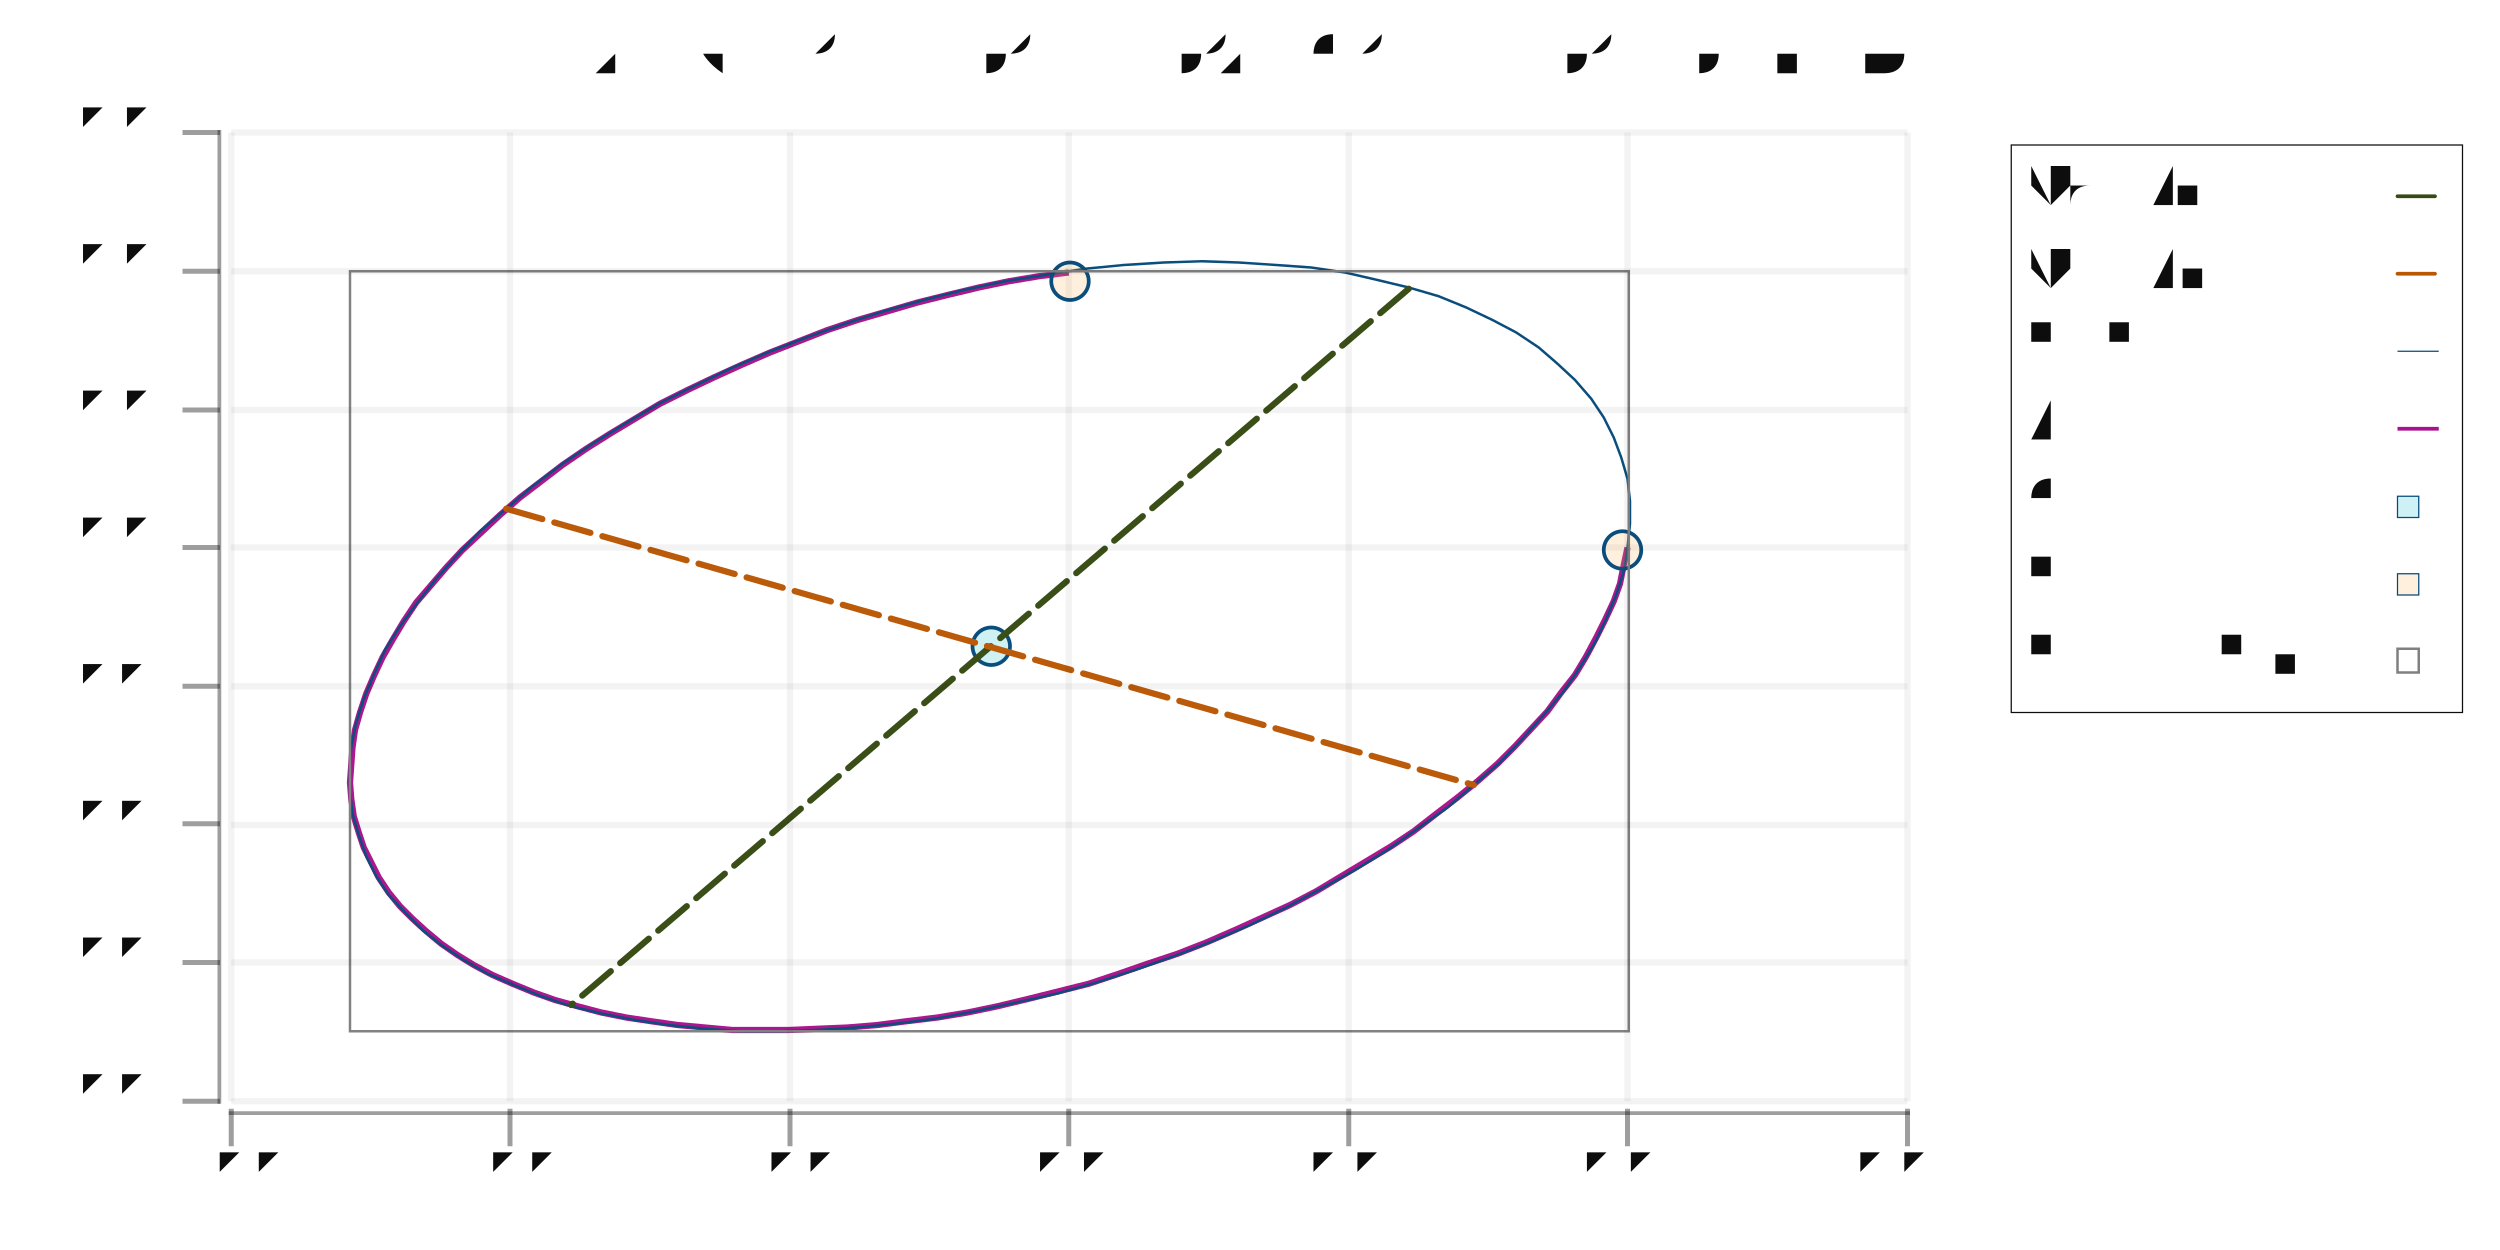
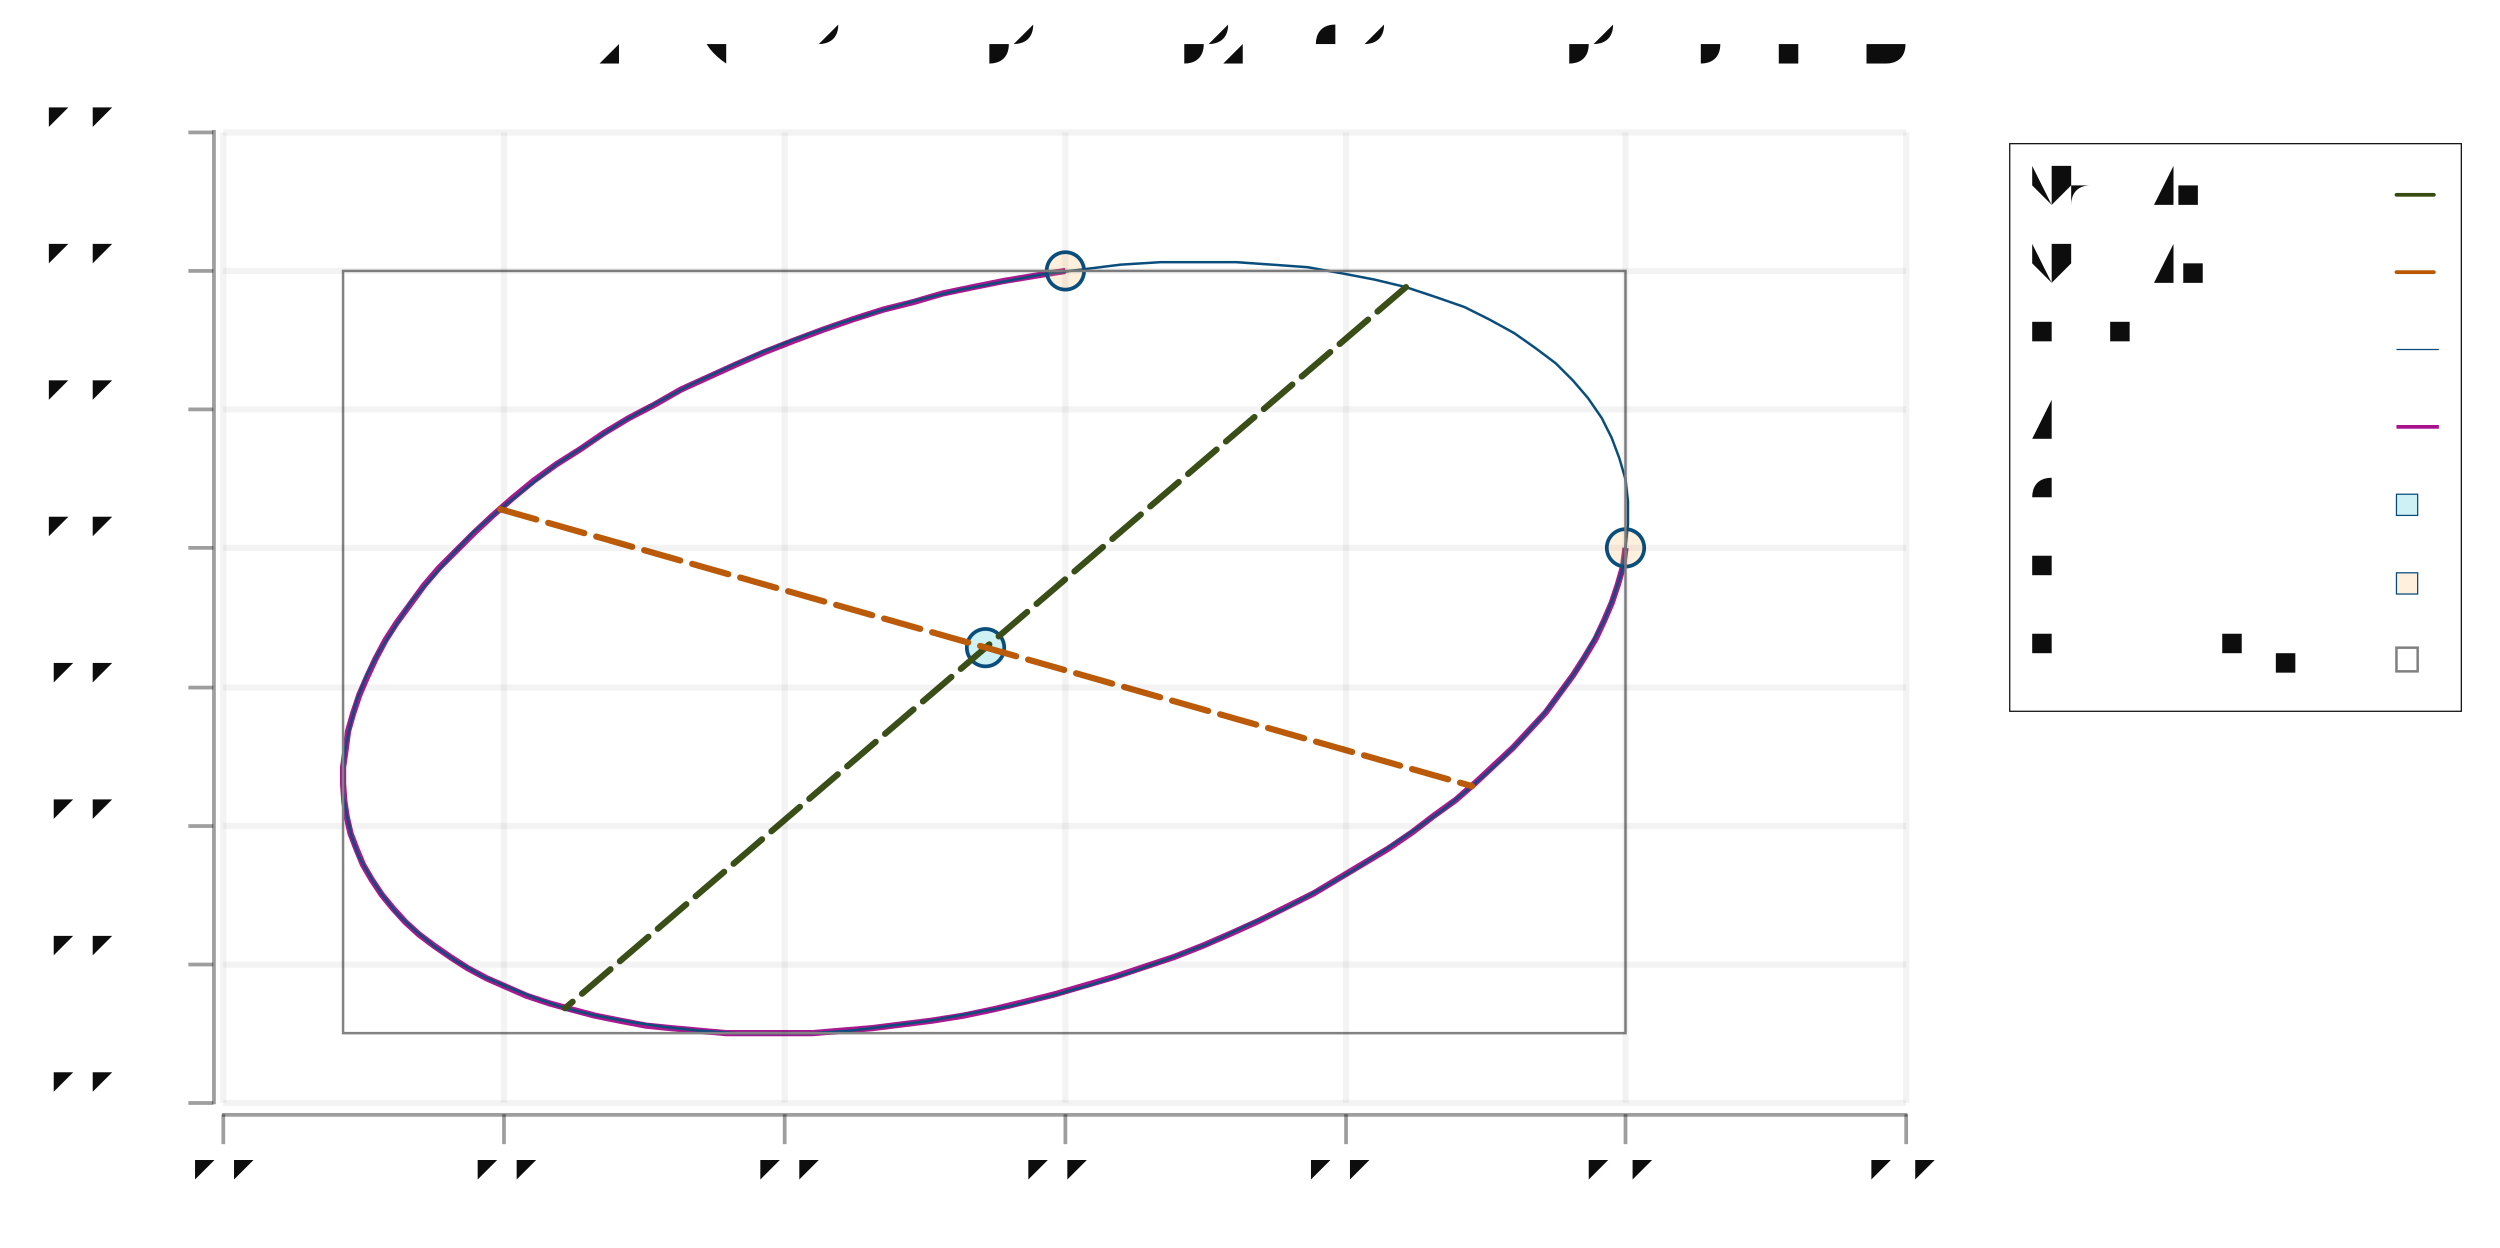
- <svg xmlns="http://www.w3.org/2000/svg" width="600" height="300" viewBox="-1.0 -0.5 2.0 1.0">
+ <svg xmlns="http://www.w3.org/2000/svg" width="601" height="300" viewBox="-1.004 -0.5 2.004 1.0">
  <style>svg {
  color-scheme: light dark;
}
{
  .canvas g, .title g, .axisbar g, .ticktext g, .tickglyph g, .ticklines g, .legendContent g text {
    fill: rgb(5%, 5%, 5%);
  }
  .ticklines g, .tickglyph g, .legendBorder g {
    stroke: rgb(5%, 5%, 5%);
  }
  .legendBorder g {
    fill: rgb(94%, 94%, 94%);
  }
}
@media (prefers-color-scheme:dark) {
  .canvas g, .title g, .axisbar g, .ticktext g, .tickglyph g, .ticklines g, .legendContent g text {
    fill: rgb(94%, 94%, 94%);
  }
  .ticklines g, .tickglyph g, .legendBorder g {
    stroke: rgb(94%, 94%, 94%);
  }
  .legendBorder g {
    fill: rgb(5%, 5%, 5%);
  }
}
svg { font-family: system-ui,-apple-system,"Segoe UI",Roboto,"Helvetica Neue",Arial,"Noto Sans","Liberation Sans",sans-serif,"Apple Color Emoji","Segoe UI Emoji","Segoe UI Symbol","Noto Color Emoji";
}

ticktext { font-family: SFMono-Regular,Menlo,Monaco,Consolas,"Liberation Mono","Courier New",monospace;
}

</style>
  <g class="chart">
    <g class="ellipse">
      <g stroke-width="0.005" stroke="rgb(66%, 7%, 55%)" stroke-opacity="1.0" fill="none">
-         <polyline points="0.302,-0.062 0.299,-0.048 0.296,-0.033 0.291,-0.019 0.284,-0.004 0.277,0.01 0.269,0.025 0.26,0.04 0.249,0.054 0.238,0.069 0.225,0.083 0.212,0.097 0.198,0.111 0.182,0.125 0.166,0.138 0.149,0.151 0.131,0.165 0.113,0.177 0.093,0.189 0.073,0.201 0.053,0.213 0.032,0.224 0.01,0.234 -0.012,0.244 -0.035,0.254 -0.058,0.263 -0.082,0.271 -0.105,0.279 -0.129,0.287 -0.153,0.293 -0.177,0.299 -0.202,0.305 -0.226,0.31 -0.25,0.314 -0.275,0.317 -0.298,0.32 -0.322,0.322 -0.346,0.323 -0.369,0.324 -0.392,0.324 -0.414,0.324 -0.436,0.322 -0.458,0.32 -0.479,0.317 -0.499,0.314 -0.519,0.31 -0.538,0.305 -0.556,0.3 -0.573,0.294 -0.59,0.287 -0.606,0.28 -0.621,0.272 -0.634,0.264 -0.647,0.255 -0.659,0.245 -0.67,0.235 -0.68,0.225 -0.689,0.214 -0.697,0.202 -0.703,0.19 -0.709,0.178 -0.713,0.166 -0.717,0.153 -0.719,0.139 -0.72,0.126 -0.719,0.112 -0.718,0.098 -0.716,0.084 -0.712,0.07 -0.707,0.055 -0.701,0.041 -0.694,0.026 -0.686,0.012 -0.677,-0.003 -0.667,-0.018 -0.655,-0.032 -0.643,-0.046 -0.63,-0.06 -0.615,-0.074 -0.6,-0.088 -0.584,-0.102 -0.567,-0.115 -0.55,-0.128 -0.531,-0.141 -0.512,-0.153 -0.492,-0.165 -0.472,-0.177 -0.45,-0.188 -0.429,-0.198 -0.407,-0.208 -0.384,-0.218 -0.361,-0.227 -0.338,-0.236 -0.314,-0.244 -0.29,-0.251 -0.266,-0.258 -0.242,-0.264 -0.217,-0.27 -0.193,-0.275 -0.169,-0.279 -0.145,-0.282" />
+         <polyline points="0.299,-0.061 0.297,-0.046 0.293,-0.032 0.288,-0.017 0.282,-0.003 0.275,0.012 0.266,0.027 0.257,0.041 0.246,0.056 0.235,0.071 0.222,0.085 0.209,0.099 0.194,0.113 0.179,0.127 0.163,0.141 0.145,0.154 0.128,0.167 0.109,0.18 0.089,0.192 0.069,0.204 0.049,0.216 0.027,0.227 0.005,0.238 -0.017,0.248 -0.04,0.258 -0.063,0.267 -0.087,0.275 -0.111,0.283 -0.135,0.29 -0.159,0.297 -0.183,0.303 -0.208,0.309 -0.232,0.314 -0.257,0.318 -0.281,0.321 -0.305,0.324 -0.329,0.326 -0.353,0.328 -0.376,0.328 -0.399,0.328 -0.422,0.328 -0.444,0.326 -0.466,0.324 -0.486,0.322 -0.507,0.318 -0.527,0.314 -0.546,0.309 -0.564,0.304 -0.582,0.298 -0.598,0.291 -0.614,0.284 -0.629,0.276 -0.643,0.267 -0.656,0.258 -0.668,0.249 -0.679,0.239 -0.689,0.228 -0.698,0.217 -0.706,0.205 -0.713,0.193 -0.718,0.181 -0.723,0.168 -0.726,0.155 -0.728,0.142 -0.729,0.128 -0.729,0.115 -0.727,0.101 -0.725,0.086 -0.721,0.072 -0.716,0.057 -0.71,0.043 -0.703,0.028 -0.695,0.013 -0.686,-0.001 -0.675,-0.016 -0.664,-0.031 -0.652,-0.045 -0.638,-0.059 -0.624,-0.073 -0.609,-0.087 -0.593,-0.101 -0.576,-0.115 -0.558,-0.128 -0.539,-0.14 -0.52,-0.153 -0.5,-0.165 -0.479,-0.176 -0.458,-0.188 -0.436,-0.198 -0.414,-0.208 -0.391,-0.218 -0.368,-0.227 -0.344,-0.236 -0.321,-0.244 -0.296,-0.252 -0.272,-0.258 -0.248,-0.265 -0.224,-0.27 -0.199,-0.275 -0.175,-0.279 -0.15,-0.283" />
      </g>
      <g stroke-width="0.002" stroke="rgb(2%, 29%, 48%)" stroke-opacity="1.0" fill="none">
-         <polyline points="0.127,-0.27 0.102,-0.276 0.076,-0.282 0.049,-0.286 0.021,-0.288 -0.009,-0.29 -0.039,-0.291 -0.069,-0.29 -0.101,-0.288 -0.132,-0.285 -0.164,-0.28 -0.196,-0.275 -0.229,-0.268 -0.261,-0.26 -0.293,-0.251 -0.324,-0.241 -0.355,-0.23 -0.386,-0.218 -0.416,-0.205 -0.445,-0.191 -0.473,-0.177 -0.5,-0.161 -0.526,-0.145 -0.55,-0.129 -0.574,-0.111 -0.595,-0.093 -0.616,-0.075 -0.634,-0.056 -0.651,-0.037 -0.666,-0.018 -0.68,0.001 -0.692,0.02 -0.701,0.04 -0.709,0.059 -0.715,0.078 -0.719,0.097 -0.72,0.115 -0.72,0.133 -0.718,0.151 -0.713,0.168 -0.707,0.185 -0.699,0.201 -0.689,0.216 -0.676,0.23 -0.662,0.244 -0.647,0.256 -0.629,0.268 -0.61,0.279 -0.589,0.288 -0.567,0.297 -0.543,0.305 -0.518,0.311 -0.492,0.316 -0.465,0.32 -0.436,0.323 -0.407,0.325 -0.377,0.325 -0.347,0.324 -0.315,0.322 -0.284,0.319 -0.252,0.315 -0.22,0.309 -0.187,0.302 -0.155,0.295 -0.123,0.286 -0.092,0.276 -0.061,0.265 -0.03,0.253 -0,0.24 0.029,0.226 0.057,0.211 0.084,0.196 0.11,0.18 0.134,0.163 0.158,0.146 0.179,0.128 0.2,0.11 0.218,0.091 0.235,0.072 0.251,0.053 0.264,0.034 0.276,0.014 0.285,-0.005 0.293,-0.024 0.299,-0.043 0.302,-0.062 0.304,-0.081 0.304,-0.099 0.302,-0.117 0.297,-0.134 0.291,-0.15 0.283,-0.166 0.273,-0.181 0.26,-0.196 0.246,-0.209 0.231,-0.222 0.213,-0.234 0.194,-0.244 0.173,-0.254 0.151,-0.263 0.127,-0.27" />
+         <polyline points="0.123,-0.27 0.098,-0.276 0.072,-0.281 0.044,-0.286 0.016,-0.288 -0.013,-0.29 -0.044,-0.29 -0.074,-0.29 -0.106,-0.288 -0.138,-0.284 -0.17,-0.28 -0.202,-0.274 -0.234,-0.268 -0.267,-0.26 -0.299,-0.251 -0.331,-0.241 -0.362,-0.23 -0.393,-0.218 -0.422,-0.205 -0.452,-0.191 -0.48,-0.176 -0.507,-0.161 -0.533,-0.144 -0.558,-0.128 -0.581,-0.11 -0.603,-0.092 -0.624,-0.074 -0.642,-0.055 -0.659,-0.036 -0.675,-0.017 -0.688,0.003 -0.7,0.022 -0.71,0.041 -0.718,0.061 -0.723,0.08 -0.727,0.099 -0.729,0.117 -0.729,0.136 -0.726,0.153 -0.722,0.171 -0.716,0.187 -0.707,0.203 -0.697,0.218 -0.685,0.233 -0.671,0.246 -0.655,0.259 -0.637,0.271 -0.618,0.282 -0.597,0.291 -0.575,0.3 -0.551,0.308 -0.526,0.314 -0.499,0.319 -0.472,0.323 -0.444,0.326 -0.414,0.328 -0.384,0.328 -0.353,0.328 -0.322,0.326 -0.29,0.322 -0.258,0.318 -0.225,0.312 -0.193,0.306 -0.161,0.298 -0.129,0.289 -0.097,0.279 -0.066,0.268 -0.035,0.256 -0.005,0.242 0.024,0.229 0.052,0.214 0.08,0.198 0.105,0.182 0.13,0.165 0.154,0.148 0.176,0.13 0.196,0.112 0.215,0.093 0.232,0.074 0.247,0.055 0.261,0.035 0.272,0.016 0.282,-0.003 0.29,-0.023 0.296,-0.042 0.299,-0.061 0.301,-0.08 0.301,-0.098 0.299,-0.116 0.294,-0.133 0.288,-0.149 0.28,-0.165 0.269,-0.181 0.257,-0.195 0.243,-0.209 0.227,-0.221 0.21,-0.233 0.19,-0.244 0.17,-0.254 0.147,-0.262 0.123,-0.27" />
      </g>
      <g stroke-width="0.003" stroke="rgb(2%, 29%, 48%)" stroke-opacity="1.0" fill="rgb(2%, 73%, 80%)" fill-opacity="0.2">
-         <circle cx="-0.207" cy="0.017" r="0.015" />
+         <circle cx="-0.214" cy="0.019" r="0.015" />
      </g>
      <g stroke-width="0.003" stroke="rgb(2%, 29%, 48%)" stroke-opacity="1.0" fill="rgb(100%, 71%, 35%)" fill-opacity="0.2">
-         <circle cx="0.298" cy="-0.06" r="0.015" />
-         <circle cx="-0.144" cy="-0.275" r="0.015" />
+         <circle cx="0.299" cy="-0.061" r="0.015" />
+         <circle cx="-0.15" cy="-0.283" r="0.015" />
      </g>
      <g stroke-width="0.002" stroke="rgb(50%, 50%, 50%)" stroke-opacity="1.0" fill="rgb(53%, 51%, 28%)" fill-opacity="0.00">
-         <rect width="1.023" height="0.608" x="-0.72" y="-0.283" />
+         <rect width="1.028" height="0.611" x="-0.729" y="-0.283" />
      </g>
      <g stroke-width="0.005" stroke="rgb(21%, 29%, 7%)" stroke-opacity="1.0" fill="none" stroke-linecap="round" stroke-dasharray="0.03 0.01">
-         <polyline points="0.127,-0.269 -0.543,0.304" />
+         <polyline points="0.123,-0.27 -0.551,0.308" />
      </g>
      <g stroke-width="0.005" stroke="rgb(73%, 34%, 1%)" stroke-opacity="1.0" fill="none" stroke-linecap="round" stroke-dasharray="0.03 0.01">
-         <polyline points="-0.595,-0.093 0.179,0.128" />
+         <polyline points="-0.603,-0.092 0.176,0.13" />
      </g>
    </g>
    <g class="datapadding" />
  </g>
  <g class="hud">
    <g class="frame">
      <g stroke-width="0" stroke="rgb(0%, 0%, 0%)" stroke-opacity="0" fill="rgb(100%, 100%, 100%)" fill-opacity="0.02">
-         <rect width="1.343" height="0.776" x="-0.816" y="-0.394" />
+         <rect width="1.349" height="0.778" x="-0.825" y="-0.394" />
      </g>
    </g>
    <g class="axis">
      <g class="axisbar">
        <g stroke-width="0" stroke="rgb(0%, 0%, 0%)" stroke-opacity="0" fill="rgb(5%, 5%, 5%)" fill-opacity="0.4">
-           <rect width="0.003" height="0.779" x="-0.826" y="-0.396" />
+           <rect width="0.003" height="0.781" x="-0.834" y="-0.396" />
        </g>
      </g>
      <g class="ticks">
+         <g class="ticklines">
+           <g stroke-width="0.005" stroke="rgb(5%, 5%, 5%)" stroke-opacity="0.05" fill="none">
+             <polyline points="-0.825,0.384 0.524,0.384" />
+             <polyline points="-0.825,0.273 0.524,0.273" />
+             <polyline points="-0.825,0.162 0.524,0.162" />
+             <polyline points="-0.825,0.051 0.524,0.051" />
+             <polyline points="-0.825,-0.061 0.524,-0.061" />
+             <polyline points="-0.825,-0.172 0.524,-0.172" />
+             <polyline points="-0.825,-0.283 0.524,-0.283" />
+             <polyline points="-0.825,-0.394 0.524,-0.394" />
+           </g>
+         </g>
        <g class="tickglyph">
-           <g stroke-width="0.004" stroke="rgb(5%, 5%, 5%)" stroke-opacity="0.4" fill="rgb(5%, 5%, 5%)" fill-opacity="0.4">
-             <polyline points="-0.854,0.381 -0.824,0.381" />
-             <polyline points="-0.854,0.27 -0.824,0.27" />
-             <polyline points="-0.854,0.159 -0.824,0.159" />
-             <polyline points="-0.854,0.049 -0.824,0.049" />
-             <polyline points="-0.854,-0.062 -0.824,-0.062" />
-             <polyline points="-0.854,-0.172 -0.824,-0.172" />
-             <polyline points="-0.854,-0.283 -0.824,-0.283" />
-             <polyline points="-0.854,-0.394 -0.824,-0.394" />
+           <g stroke-width="0.003" stroke="rgb(5%, 5%, 5%)" stroke-opacity="0.4" fill="rgb(5%, 5%, 5%)" fill-opacity="0.4">
+             <polyline points="-0.853,0.384 -0.833,0.384" />
+             <polyline points="-0.853,0.273 -0.833,0.273" />
+             <polyline points="-0.853,0.162 -0.833,0.162" />
+             <polyline points="-0.853,0.051 -0.833,0.051" />
+             <polyline points="-0.853,-0.061 -0.833,-0.061" />
+             <polyline points="-0.853,-0.172 -0.833,-0.172" />
+             <polyline points="-0.853,-0.283 -0.833,-0.283" />
+             <polyline points="-0.853,-0.394 -0.833,-0.394" />
          </g>
        </g>
        <g class="ticktext">
          <g stroke-width="0.0" stroke="none" fill="rgb(5%, 5%, 5%)" fill-opacity="1.0" font-size="0.04" text-anchor="end">
-             <text x="-0.878" y="0.388">-2.0</text>
-             <text x="-0.878" y="0.279">-1.5</text>
-             <text x="-0.878" y="0.169">-1.0</text>
-             <text x="-0.878" y="0.059">-0.5</text>
-             <text x="-0.878" y="-0.051"> 0.0</text>
-             <text x="-0.878" y="-0.16"> 0.5</text>
-             <text x="-0.878" y="-0.27"> 1.0</text>
-             <text x="-0.878" y="-0.38"> 1.5</text>
-           </g>
-         </g>
-         <g class="ticklines">
-           <g stroke-width="0.005" stroke="rgb(5%, 5%, 5%)" stroke-opacity="0.05" fill="none">
-             <polyline points="-0.815,0.381 0.526,0.381" />
-             <polyline points="-0.815,0.27 0.526,0.27" />
-             <polyline points="-0.815,0.16 0.526,0.16" />
-             <polyline points="-0.815,0.049 0.526,0.049" />
-             <polyline points="-0.815,-0.062 0.526,-0.062" />
-             <polyline points="-0.815,-0.172 0.526,-0.172" />
-             <polyline points="-0.815,-0.283 0.526,-0.283" />
-             <polyline points="-0.815,-0.394 0.526,-0.394" />
+             <text x="-0.908" y="0.393">-2.0</text>
+             <text x="-0.908" y="0.281">-1.5</text>
+             <text x="-0.908" y="0.17">-1.0</text>
+             <text x="-0.908" y="0.059">-0.5</text>
+             <text x="-0.908" y="-0.052"> 0.0</text>
+             <text x="-0.908" y="-0.163"> 0.5</text>
+             <text x="-0.908" y="-0.274"> 1.0</text>
+             <text x="-0.908" y="-0.386"> 1.5</text>
          </g>
        </g>
      </g>
    </g>
    <g class="axis">
      <g class="axisbar">
        <g stroke-width="0" stroke="rgb(0%, 0%, 0%)" stroke-opacity="0" fill="rgb(5%, 5%, 5%)" fill-opacity="0.4">
-           <rect width="1.345" height="0.003" x="-0.817" y="0.389" />
+           <rect width="1.351" height="0.003" x="-0.826" y="0.392" />
        </g>
      </g>
      <g class="ticks">
+         <g class="ticklines">
+           <g stroke-width="0.005" stroke="rgb(5%, 5%, 5%)" stroke-opacity="0.05" fill="none">
+             <polyline points="-0.825,0.384 -0.825,-0.394" />
+             <polyline points="-0.6,0.384 -0.6,-0.394" />
+             <polyline points="-0.375,0.384 -0.375,-0.394" />
+             <polyline points="-0.15,0.384 -0.15,-0.394" />
+             <polyline points="0.075,0.384 0.075,-0.394" />
+             <polyline points="0.299,0.384 0.299,-0.394" />
+             <polyline points="0.524,0.384 0.524,-0.394" />
+           </g>
+         </g>
        <g class="tickglyph">
-           <g stroke-width="0.004" stroke="rgb(5%, 5%, 5%)" stroke-opacity="0.4" fill="rgb(5%, 5%, 5%)" fill-opacity="0.4">
-             <polyline points="-0.815,0.417 -0.815,0.387" />
-             <polyline points="-0.592,0.417 -0.592,0.387" />
-             <polyline points="-0.368,0.417 -0.368,0.387" />
-             <polyline points="-0.145,0.417 -0.145,0.387" />
-             <polyline points="0.079,0.417 0.079,0.387" />
-             <polyline points="0.302,0.417 0.302,0.387" />
-             <polyline points="0.526,0.417 0.526,0.387" />
+           <g stroke-width="0.003" stroke="rgb(5%, 5%, 5%)" stroke-opacity="0.4" fill="rgb(5%, 5%, 5%)" fill-opacity="0.4">
+             <polyline points="-0.825,0.417 -0.825,0.393" />
+             <polyline points="-0.6,0.417 -0.6,0.393" />
+             <polyline points="-0.375,0.417 -0.375,0.393" />
+             <polyline points="-0.15,0.417 -0.15,0.393" />
+             <polyline points="0.075,0.417 0.075,0.393" />
+             <polyline points="0.299,0.417 0.299,0.393" />
+             <polyline points="0.524,0.417 0.524,0.393" />
          </g>
        </g>
        <g class="ticktext">
          <g stroke-width="0.0" stroke="none" fill="rgb(5%, 5%, 5%)" fill-opacity="1.0" font-size="0.04" text-anchor="middle">
-             <text x="-0.803" y="0.457">-2.0</text>
-             <text x="-0.583" y="0.457">-1.0</text>
-             <text x="-0.363" y="0.457">-0.5</text>
-             <text x="-0.142" y="0.457"> 0.0</text>
-             <text x="0.078" y="0.457"> 0.5</text>
-             <text x="0.298" y="0.457"> 1.0</text>
-             <text x="0.518" y="0.457"> 2.0</text>
-           </g>
-         </g>
-         <g class="ticklines">
-           <g stroke-width="0.005" stroke="rgb(5%, 5%, 5%)" stroke-opacity="0.05" fill="none">
-             <polyline points="-0.815,0.381 -0.815,-0.394" />
-             <polyline points="-0.592,0.381 -0.592,-0.394" />
-             <polyline points="-0.368,0.381 -0.368,-0.394" />
-             <polyline points="-0.145,0.381 -0.145,-0.394" />
-             <polyline points="0.079,0.381 0.079,-0.394" />
-             <polyline points="0.302,0.381 0.302,-0.394" />
-             <polyline points="0.526,0.381 0.526,-0.394" />
+             <text x="-0.825" y="0.46">-2.0</text>
+             <text x="-0.6" y="0.46">-1.0</text>
+             <text x="-0.375" y="0.46">-0.5</text>
+             <text x="-0.15" y="0.46"> 0.0</text>
+             <text x="0.075" y="0.46"> 0.5</text>
+             <text x="0.299" y="0.46"> 1.0</text>
+             <text x="0.524" y="0.46"> 2.0</text>
          </g>
        </g>
      </g>
    </g>
    <g class="legend">
      <g class="padding" />
      <g class="padding" />
      <g class="frame">
        <g stroke-width="0.001" stroke="rgb(5%, 5%, 5%)" stroke-opacity="1.0" fill="rgb(5%, 5%, 5%)" fill-opacity="0">
-           <rect width="0.361" height="0.454" x="0.609" y="-0.384" />
+           <rect width="0.362" height="0.455" x="0.607" y="-0.385" />
        </g>
      </g>
      <g class="legendContent">
        <g stroke-width="0.0" stroke="none" fill="rgb(5%, 5%, 5%)" fill-opacity="1.0" font-size="0.034" text-anchor="start">
-           <text x="0.626" y="0.039">Bounding Box</text>
+           <text x="0.624" y="0.039">Bounding Box</text>
        </g>
        <g stroke-width="0.002" stroke="rgb(50%, 50%, 50%)" stroke-opacity="1.0" fill="rgb(53%, 51%, 28%)" fill-opacity="0.00">
-           <rect width="0.017" height="0.019" x="0.918" y="0.019" />
-         </g>
-         <g stroke-width="0.0" stroke="none" fill="rgb(5%, 5%, 5%)" fill-opacity="1.0" font-size="0.034" text-anchor="start">
-           <text x="0.626" y="-0.023">Endpoints</text>
+           <rect width="0.017" height="0.019" x="0.917" y="0.019" />
+         </g>
+         <g stroke-width="0.0" stroke="none" fill="rgb(5%, 5%, 5%)" fill-opacity="1.0" font-size="0.034" text-anchor="start">
+           <text x="0.624" y="-0.023">Endpoints</text>
        </g>
        <g stroke-width="0.001" stroke="rgb(2%, 29%, 48%)" stroke-opacity="1.0" fill="rgb(100%, 71%, 35%)" fill-opacity="0.2">
-           <rect width="0.017" height="0.017" x="0.918" y="-0.041" />
-         </g>
-         <g stroke-width="0.0" stroke="none" fill="rgb(5%, 5%, 5%)" fill-opacity="1.0" font-size="0.034" text-anchor="start">
-           <text x="0.626" y="-0.085">Centroid</text>
+           <rect width="0.017" height="0.017" x="0.917" y="-0.041" />
+         </g>
+         <g stroke-width="0.0" stroke="none" fill="rgb(5%, 5%, 5%)" fill-opacity="1.0" font-size="0.034" text-anchor="start">
+           <text x="0.624" y="-0.086">Centroid</text>
        </g>
        <g stroke-width="0.001" stroke="rgb(2%, 29%, 48%)" stroke-opacity="1.0" fill="rgb(2%, 73%, 80%)" fill-opacity="0.2">
-           <rect width="0.017" height="0.017" x="0.918" y="-0.103" />
-         </g>
-         <g stroke-width="0.0" stroke="none" fill="rgb(5%, 5%, 5%)" fill-opacity="1.0" font-size="0.034" text-anchor="start">
-           <text x="0.626" y="-0.147">Arc</text>
+           <rect width="0.017" height="0.017" x="0.917" y="-0.104" />
+         </g>
+         <g stroke-width="0.0" stroke="none" fill="rgb(5%, 5%, 5%)" fill-opacity="1.0" font-size="0.034" text-anchor="start">
+           <text x="0.624" y="-0.148">Arc</text>
        </g>
        <g stroke-width="0.003" stroke="rgb(66%, 7%, 55%)" stroke-opacity="1.0" fill="none">
-           <polyline points="0.918,-0.157 0.951,-0.157" />
-         </g>
-         <g stroke-width="0.0" stroke="none" fill="rgb(5%, 5%, 5%)" fill-opacity="1.0" font-size="0.034" text-anchor="start">
-           <text x="0.626" y="-0.209">Full Ellipse</text>
+           <polyline points="0.917,-0.158 0.951,-0.158" />
+         </g>
+         <g stroke-width="0.0" stroke="none" fill="rgb(5%, 5%, 5%)" fill-opacity="1.0" font-size="0.034" text-anchor="start">
+           <text x="0.624" y="-0.21">Full Ellipse</text>
        </g>
        <g stroke-width="0.001" stroke="rgb(2%, 29%, 48%)" stroke-opacity="1.0" fill="none">
-           <polyline points="0.918,-0.219 0.951,-0.219" />
-         </g>
-         <g stroke-width="0.0" stroke="none" fill="rgb(5%, 5%, 5%)" fill-opacity="1.0" font-size="0.034" text-anchor="start">
-           <text x="0.626" y="-0.271">Minor Axis</text>
+           <polyline points="0.917,-0.22 0.951,-0.22" />
+         </g>
+         <g stroke-width="0.0" stroke="none" fill="rgb(5%, 5%, 5%)" fill-opacity="1.0" font-size="0.034" text-anchor="start">
+           <text x="0.624" y="-0.272">Minor Axis</text>
        </g>
        <g stroke-width="0.003" stroke="rgb(73%, 34%, 1%)" stroke-opacity="1.0" fill="none" stroke-linecap="round" stroke-dasharray="0.03 0.01">
-           <polyline points="0.918,-0.281 0.951,-0.281" />
-         </g>
-         <g stroke-width="0.0" stroke="none" fill="rgb(5%, 5%, 5%)" fill-opacity="1.0" font-size="0.034" text-anchor="start">
-           <text x="0.626" y="-0.334">Major Axis</text>
+           <polyline points="0.917,-0.282 0.951,-0.282" />
+         </g>
+         <g stroke-width="0.0" stroke="none" fill="rgb(5%, 5%, 5%)" fill-opacity="1.0" font-size="0.034" text-anchor="start">
+           <text x="0.624" y="-0.335">Major Axis</text>
        </g>
        <g stroke-width="0.003" stroke="rgb(21%, 29%, 7%)" stroke-opacity="1.0" fill="none" stroke-linecap="round" stroke-dasharray="0.03 0.01">
-           <polyline points="0.918,-0.343 0.951,-0.343" />
+           <polyline points="0.917,-0.344 0.951,-0.344" />
        </g>
      </g>
    </g>
    <g class="title">
      <g stroke-width="0.0" stroke="none" fill="rgb(5%, 5%, 5%)" fill-opacity="1.0" font-size="0.032" text-anchor="middle">
-         <text x="0" y="-0.444">ArcPosition (Point 1 0) (Point 0 1) (ArcInfo (Point 1.5 1) (pi / 3) True True)</text>
+         <text x="0" y="-0.449">ArcPosition (Point 1 0) (Point 0 1) (ArcInfo (Point 1.5 1) (pi / 3) True True)</text>
      </g>
    </g>
    <g class="frame">
      <g stroke-width="0" stroke="rgb(0%, 0%, 0%)" stroke-opacity="0" fill="rgb(0%, 0%, 0%)" fill-opacity="0">
        <rect width="2.0" height="1.0" x="-1.0" y="-0.5" />
      </g>
    </g>
  </g>
</svg>
